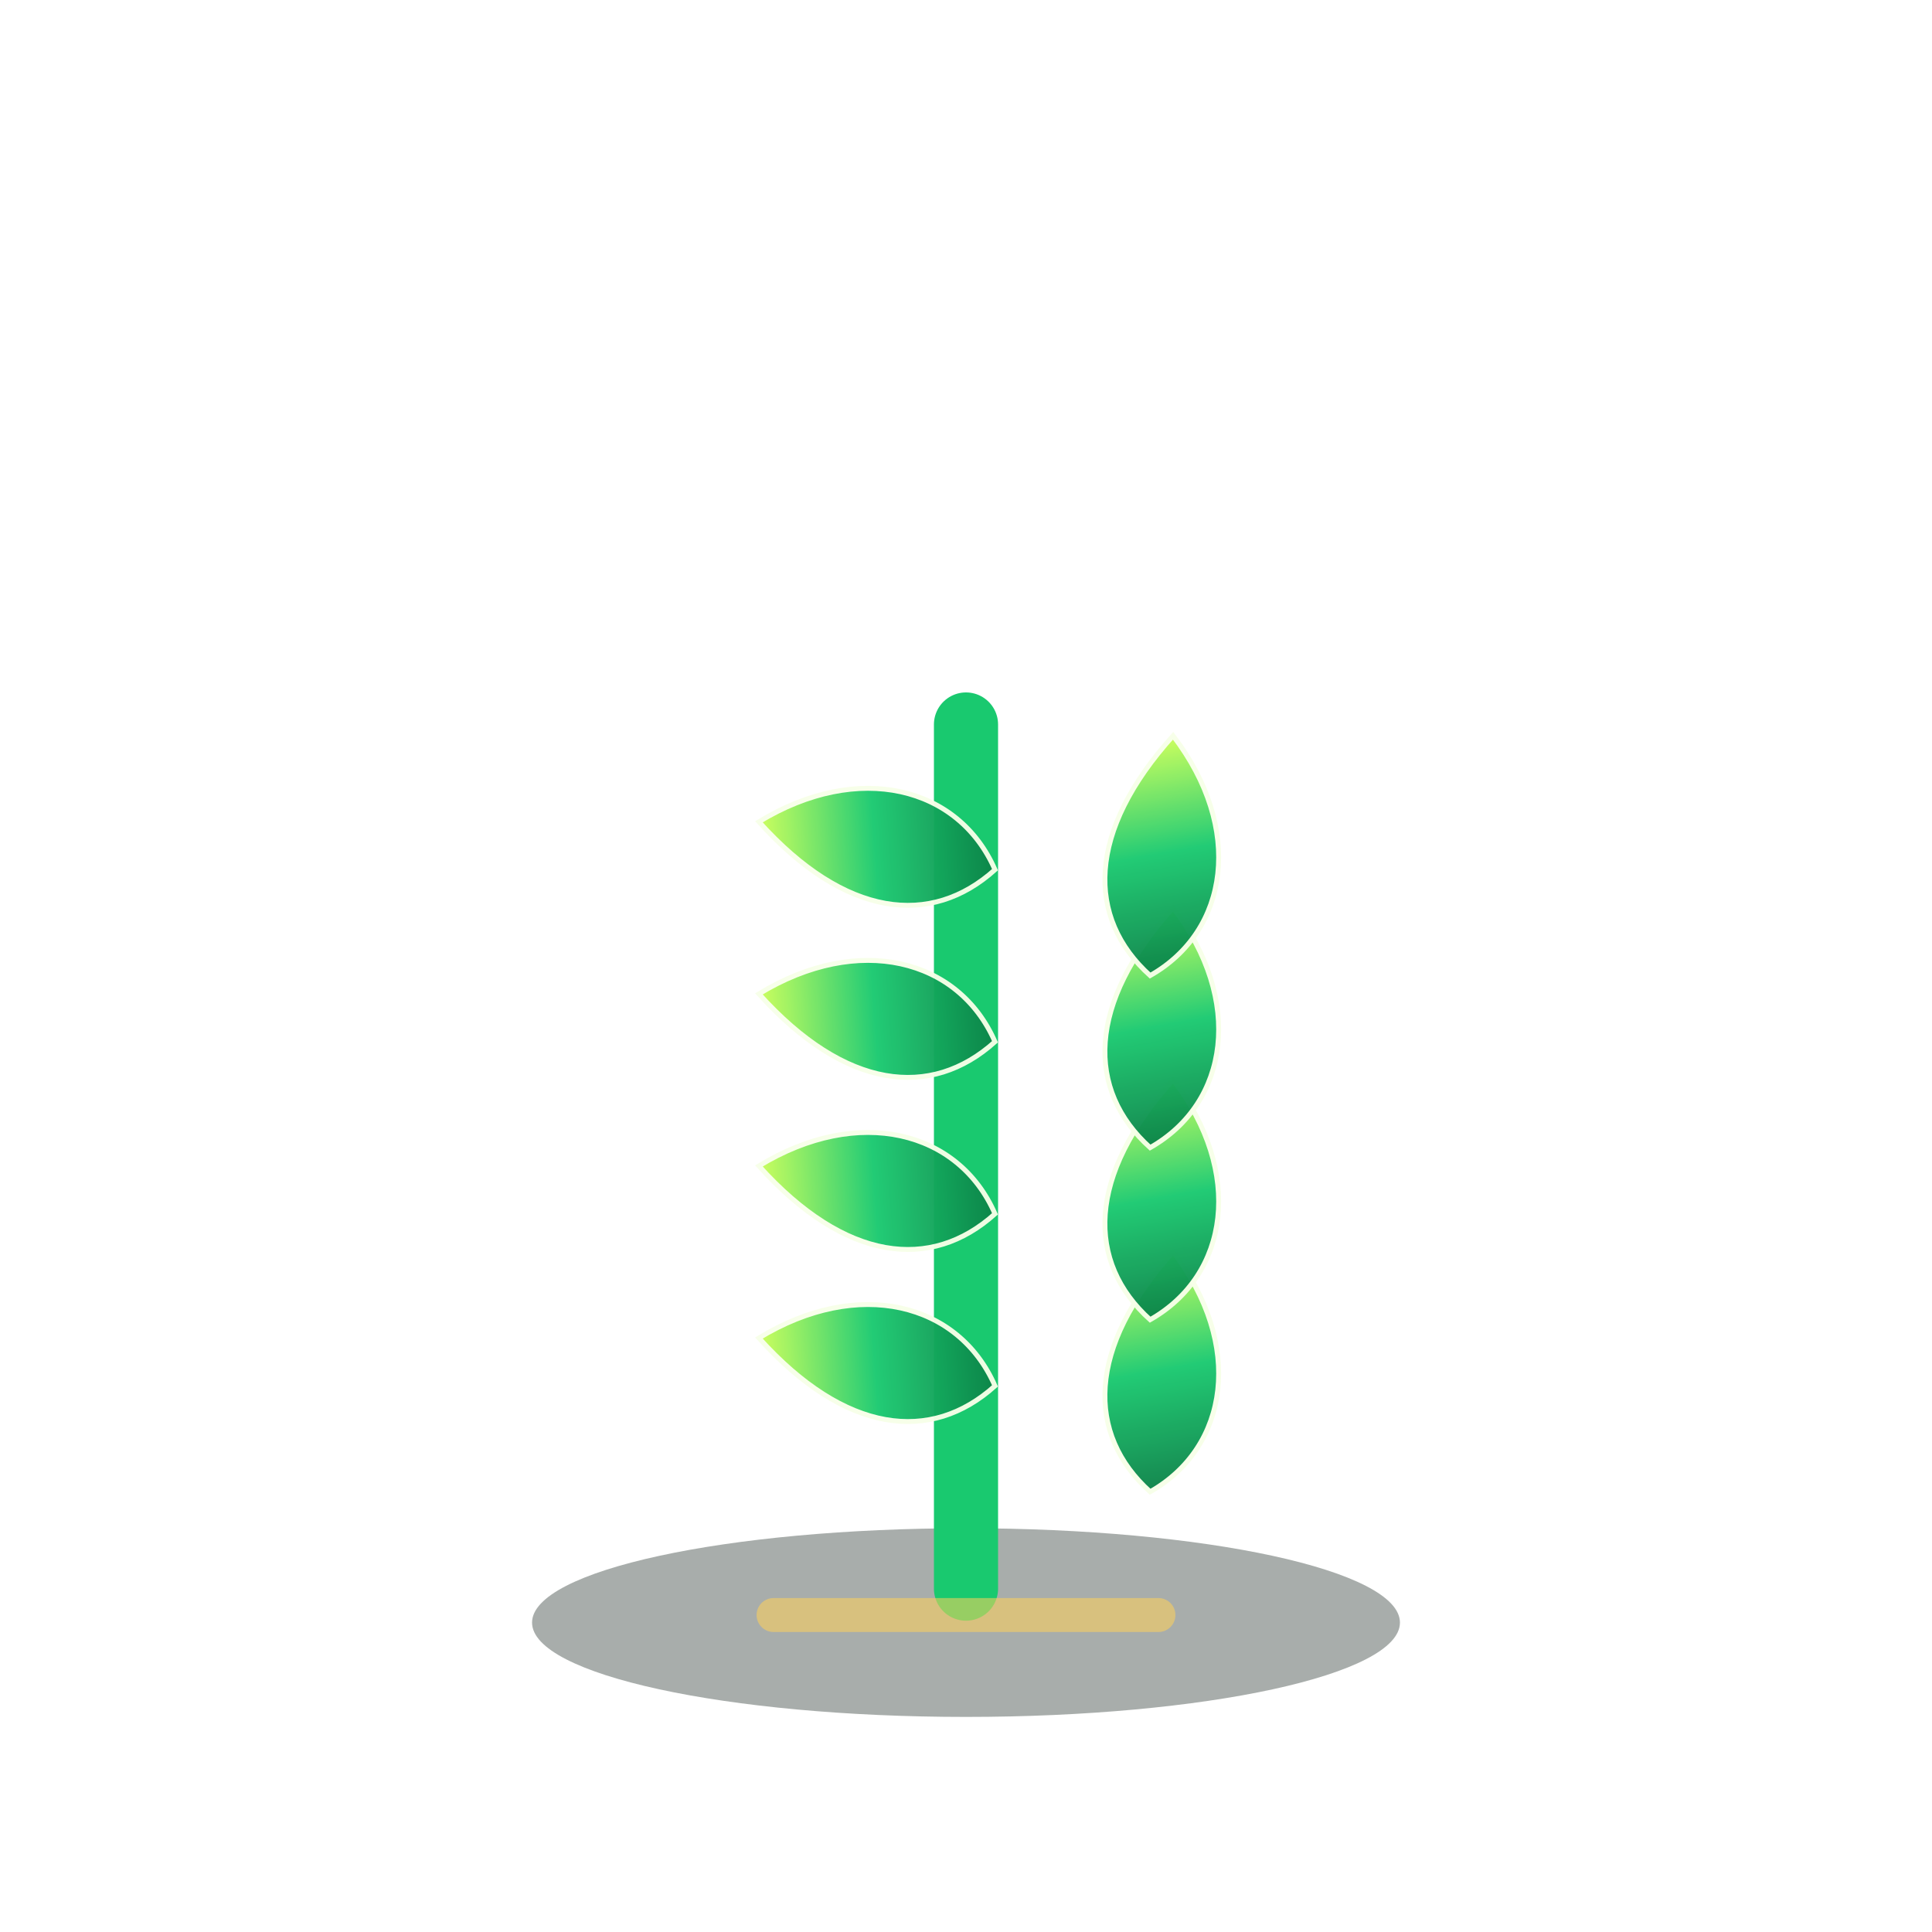
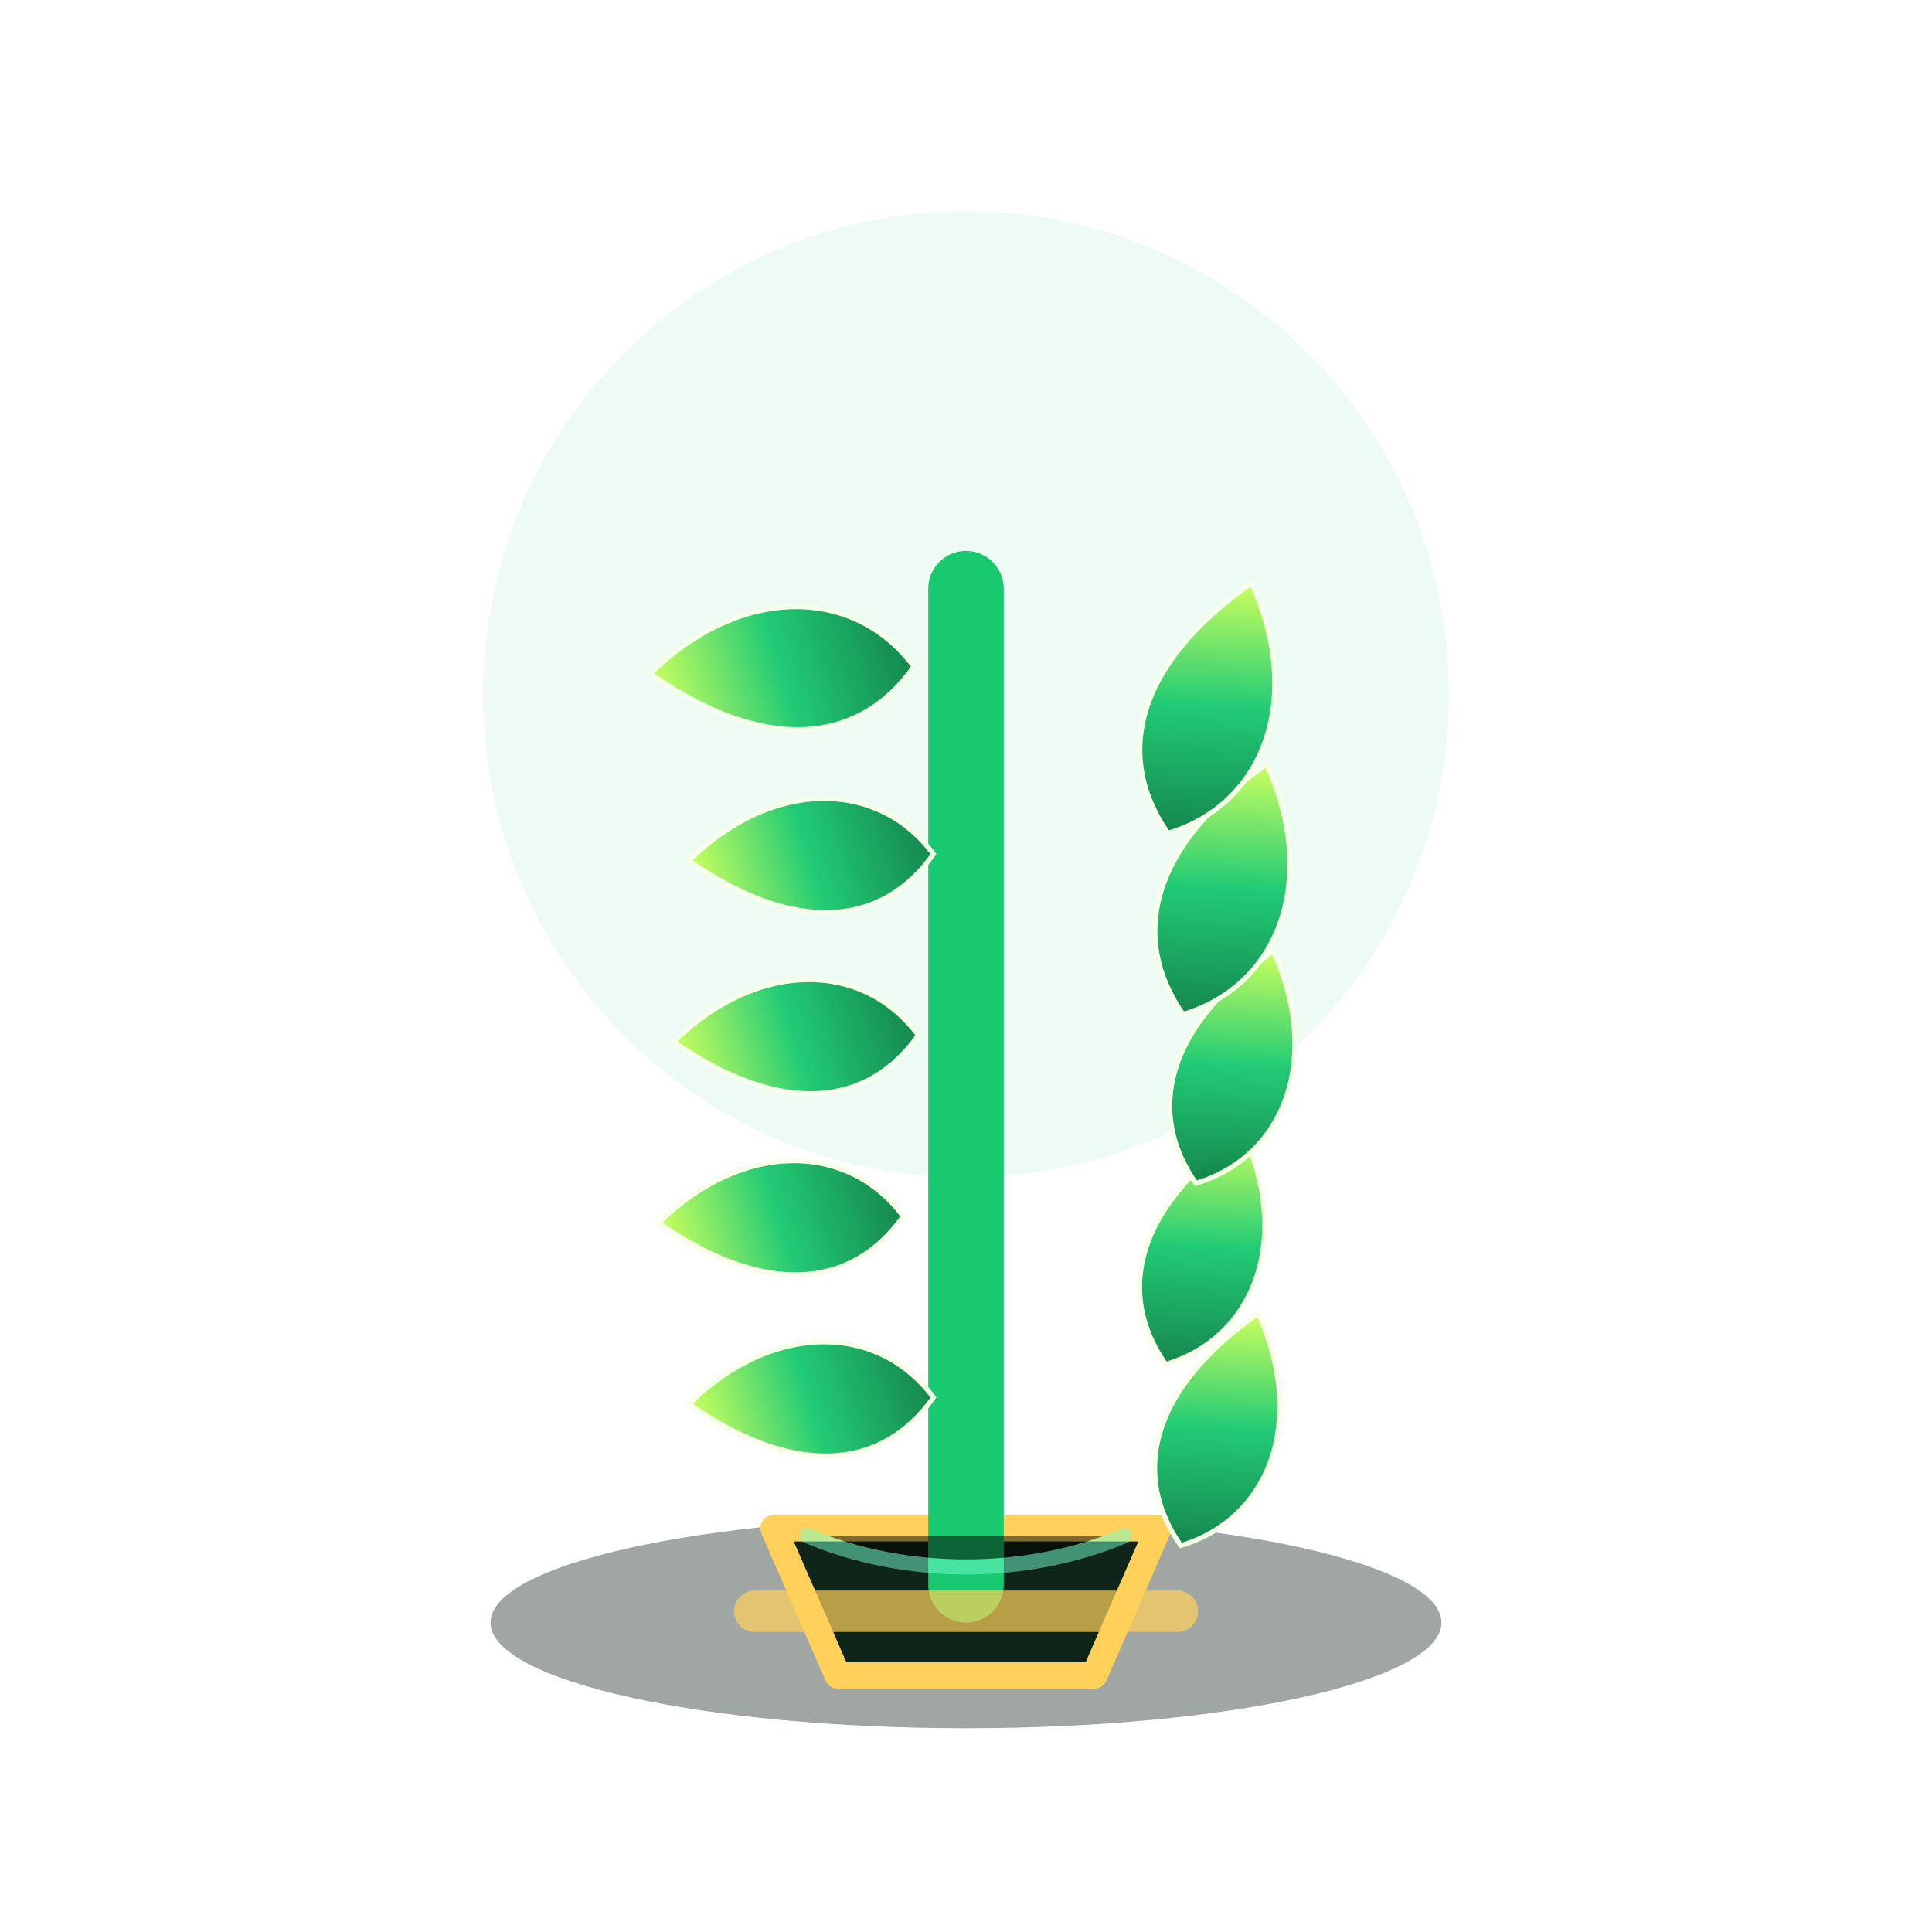
<svg xmlns="http://www.w3.org/2000/svg" viewBox="0 0 512 512" role="img" aria-label="CannaClicker plant stage 7">
  <defs>
    <filter id="softShadow" x="-30%" y="-30%" width="160%" height="170%">
      <feDropShadow dx="0" dy="7" stdDeviation="5" flood-color="#000" flood-opacity=".28" />
    </filter>
    <linearGradient id="leafGradient" x1="0" x2="1" y1="0" y2="1">
      <stop offset="0" stop-color="#caff58" />
      <stop offset=".48" stop-color="#19c96f" />
      <stop offset="1" stop-color="#0c7f46" />
    </linearGradient>
    <linearGradient id="goldGradient" x1="0" x2="1" y1="0" y2="1">
      <stop offset="0" stop-color="#fff0a8" />
      <stop offset=".55" stop-color="#ffd15a" />
      <stop offset="1" stop-color="#ff9f43" />
    </linearGradient>
    <linearGradient id="glassGradient" x1="0" x2="1" y1="0" y2="1">
      <stop offset="0" stop-color="#e8fff8" stop-opacity=".95" />
      <stop offset=".55" stop-color="#76ffd0" stop-opacity=".72" />
      <stop offset="1" stop-color="#71c7ff" stop-opacity=".48" />
    </linearGradient>
  </defs>
-   <ellipse cx="256" cy="430" rx="115" ry="25" fill="#06140d" opacity=".35" />
-   <path d="M256 421V192" stroke="#19c96f" stroke-width="17" stroke-linecap="round" />
-   <path d="M0-18C16-15 24-3 20 9 8 9 0 0 0-18Z" transform="translate(224 380) rotate(-42) scale(1.9)" fill="url(#leafGradient)" stroke="#f7ffe8" stroke-width="0.684" opacity=".96" />
-   <path d="M0-18C16-15 24-3 20 9 8 9 0 0 0-18Z" transform="translate(288 357.2) rotate(42) scale(1.9)" fill="url(#leafGradient)" stroke="#f7ffe8" stroke-width="0.684" opacity=".96" />
-   <path d="M0-18C16-15 24-3 20 9 8 9 0 0 0-18Z" transform="translate(224 334.4) rotate(-42) scale(1.9)" fill="url(#leafGradient)" stroke="#f7ffe8" stroke-width="0.684" opacity=".96" />
-   <path d="M0-18C16-15 24-3 20 9 8 9 0 0 0-18Z" transform="translate(288 311.6) rotate(42) scale(1.9)" fill="url(#leafGradient)" stroke="#f7ffe8" stroke-width="0.684" opacity=".96" />
-   <path d="M0-18C16-15 24-3 20 9 8 9 0 0 0-18Z" transform="translate(224 288.8) rotate(-42) scale(1.9)" fill="url(#leafGradient)" stroke="#f7ffe8" stroke-width="0.684" opacity=".96" />
-   <path d="M0-18C16-15 24-3 20 9 8 9 0 0 0-18Z" transform="translate(288 266) rotate(42) scale(1.9)" fill="url(#leafGradient)" stroke="#f7ffe8" stroke-width="0.684" opacity=".96" />
-   <path d="M0-18C16-15 24-3 20 9 8 9 0 0 0-18Z" transform="translate(224 243.2) rotate(-42) scale(1.9)" fill="url(#leafGradient)" stroke="#f7ffe8" stroke-width="0.684" opacity=".96" />
-   <path d="M0-18C16-15 24-3 20 9 8 9 0 0 0-18Z" transform="translate(288 220.4) rotate(42) scale(1.9)" fill="url(#leafGradient)" stroke="#f7ffe8" stroke-width="0.684" opacity=".96" />
-   <path d="M205 428h102" stroke="#ffd15a" stroke-width="9" stroke-linecap="round" opacity=".55" />
+   <circle cx="256" cy="184" r="128" fill="#19c96f" opacity=".08" />
+   <ellipse cx="256" cy="430" rx="126" ry="28" fill="#06140d" opacity=".38" />
+   <path d="M205 405h102l-17 39h-68Z" fill="#10251a" stroke="#ffd15a" stroke-width="7" stroke-linejoin="round" />
+   <path d="M256 420V156" stroke="#19c96f" stroke-width="20" stroke-linecap="round" />
+   <path d="M0-18C16-15 24-3 20 9 8 9 0 0 0-18Z" transform="translate(211 392) rotate(-55) scale(1.93)" fill="url(#leafGradient)" stroke="#f7ffe8" stroke-width="0.674" opacity=".96" />
+   <path d="M0-18C16-15 24-3 20 9 8 9 0 0 0-18Z" transform="translate(305 368) rotate(55) scale(1.93)" fill="url(#leafGradient)" stroke="#f7ffe8" stroke-width="0.674" opacity=".96" />
+   <path d="M0-18C16-15 24-3 20 9 8 9 0 0 0-18Z" transform="translate(203 344) rotate(-55) scale(1.93)" fill="url(#leafGradient)" stroke="#f7ffe8" stroke-width="0.674" opacity=".96" />
+   <path d="M0-18C16-15 24-3 20 9 8 9 0 0 0-18Z" transform="translate(301 320) rotate(55) scale(1.93)" fill="url(#leafGradient)" stroke="#f7ffe8" stroke-width="0.674" opacity=".96" />
+   <path d="M0-18C16-15 24-3 20 9 8 9 0 0 0-18Z" transform="translate(207 296) rotate(-55) scale(1.93)" fill="url(#leafGradient)" stroke="#f7ffe8" stroke-width="0.674" opacity=".96" />
+   <path d="M0-18C16-15 24-3 20 9 8 9 0 0 0-18Z" transform="translate(309 272) rotate(55) scale(1.93)" fill="url(#leafGradient)" stroke="#f7ffe8" stroke-width="0.674" opacity=".96" />
+   <path d="M0-18C16-15 24-3 20 9 8 9 0 0 0-18Z" transform="translate(211 248) rotate(-55) scale(1.93)" fill="url(#leafGradient)" stroke="#f7ffe8" stroke-width="0.674" opacity=".96" />
+   <path d="M0-18C16-15 24-3 20 9 8 9 0 0 0-18Z" transform="translate(305 224) rotate(55) scale(2.08)" fill="url(#leafGradient)" stroke="#f7ffe8" stroke-width="0.625" opacity=".96" />
+   <path d="M0-18C16-15 24-3 20 9 8 9 0 0 0-18Z" transform="translate(203 200) rotate(-55) scale(2.08)" fill="url(#leafGradient)" stroke="#f7ffe8" stroke-width="0.625" opacity=".96" />
+   <path d="M0-18C16-15 24-3 20 9 8 9 0 0 0-18Z" transform="translate(301 176) rotate(55) scale(2.08)" fill="url(#leafGradient)" stroke="#f7ffe8" stroke-width="0.625" opacity=".96" />
+   <path d="M200 427h112" stroke="#ffd15a" stroke-width="11" stroke-linecap="round" opacity=".7" />
+   <path d="M214 407c26 11 58 11 84 0" stroke="#76ffd0" stroke-width="4" stroke-linecap="round" opacity=".5" />
</svg>
